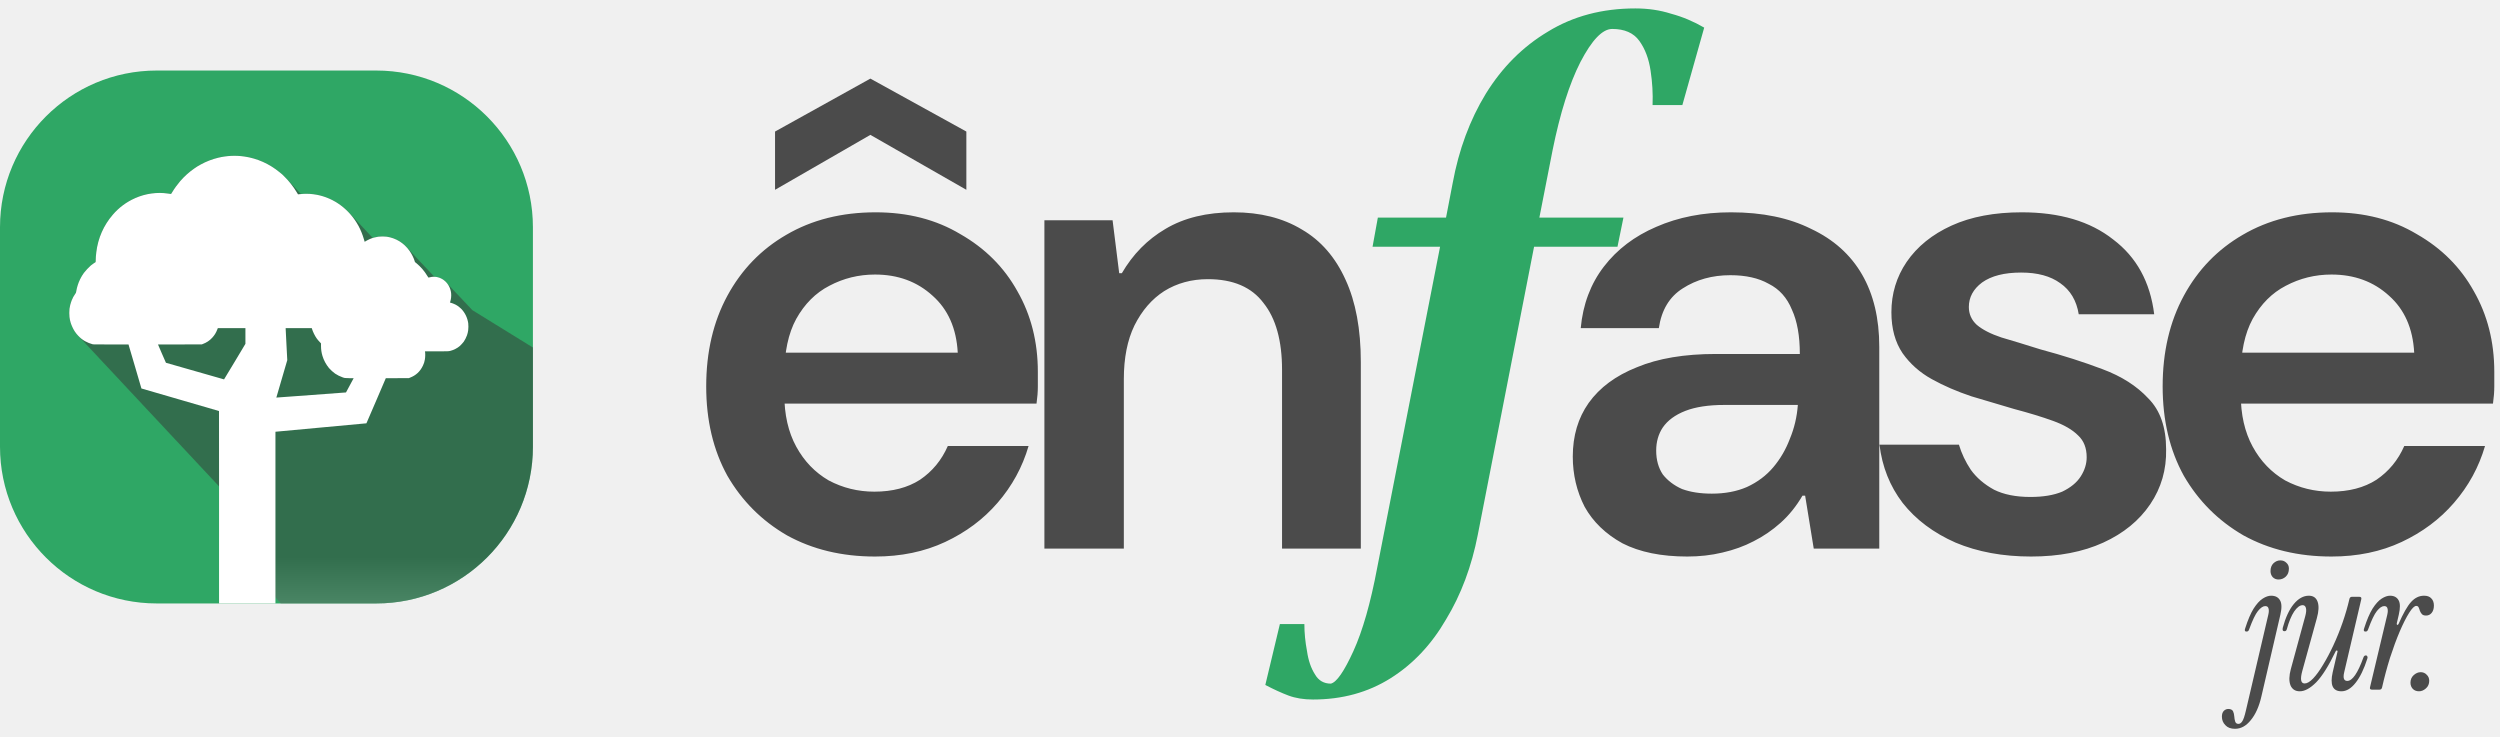
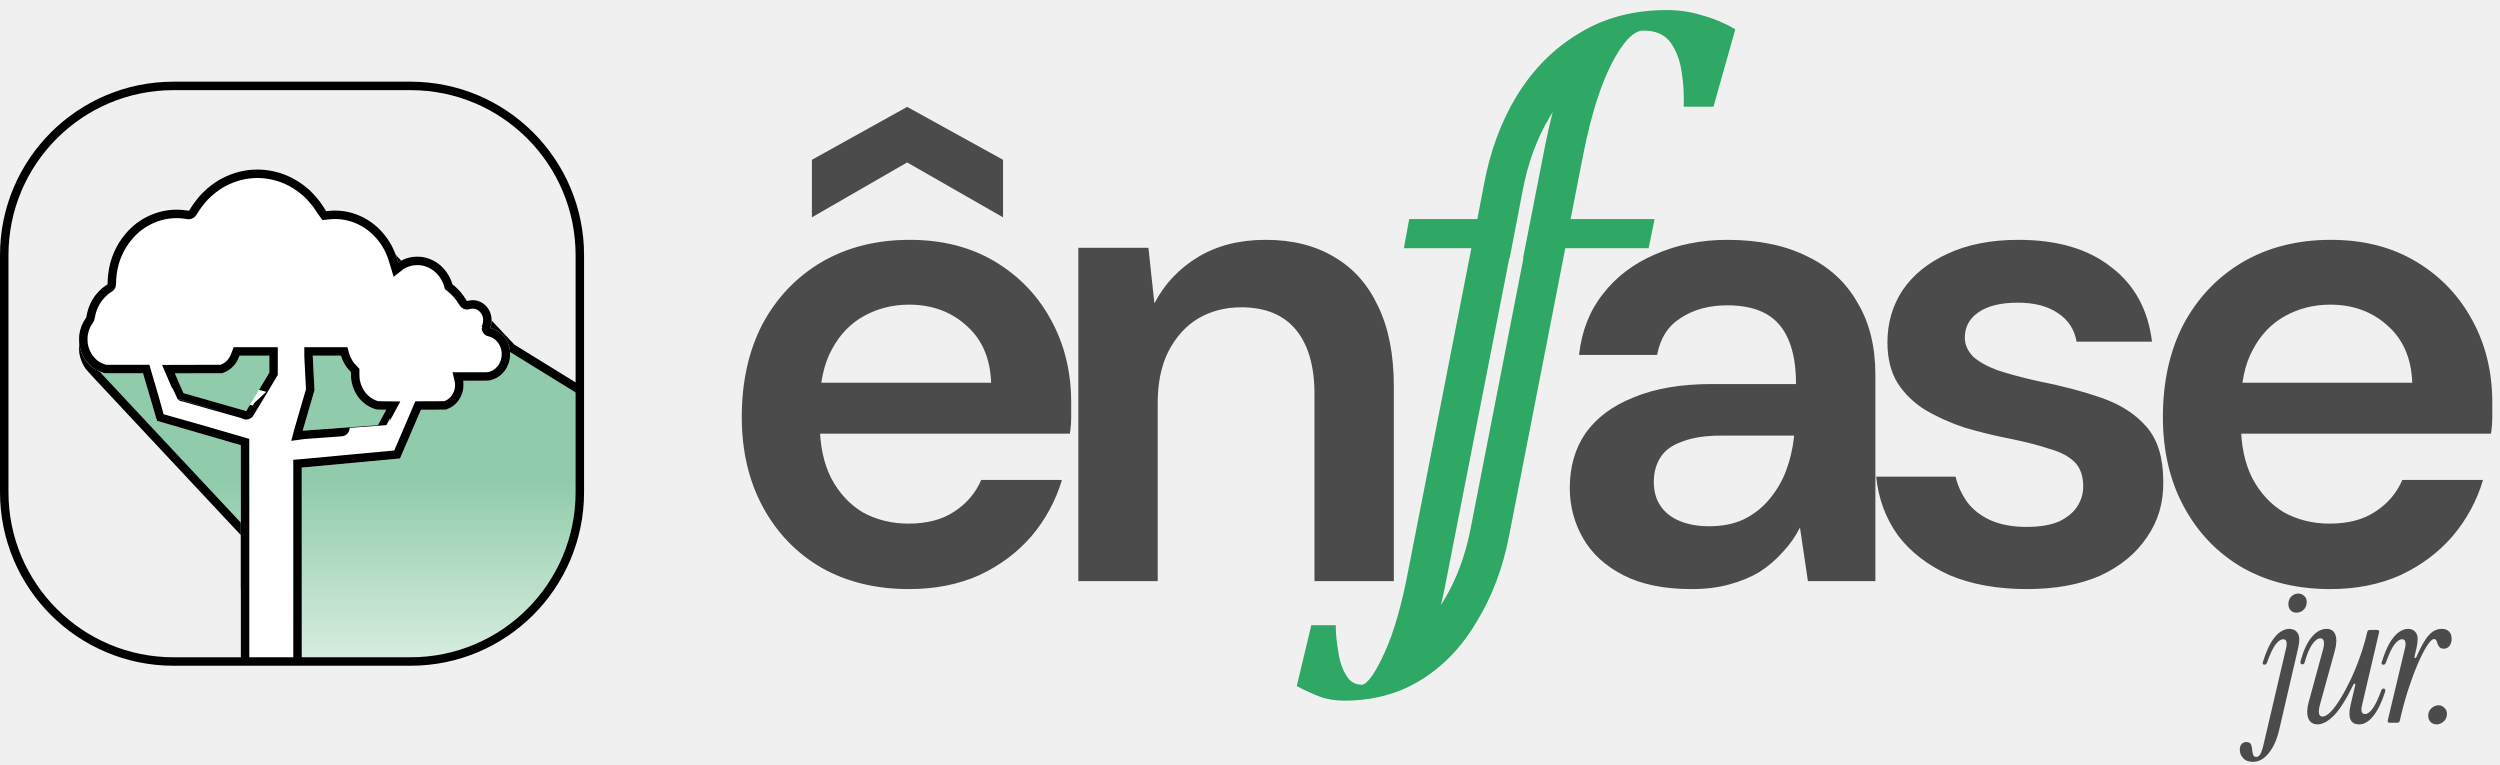
- <svg xmlns="http://www.w3.org/2000/svg" width="319" height="94" viewBox="0 20 319 94" fill="none">
-   <g clip-path="url(#clip0_27_54)">
-     <rect y="29" width="68" height="68" rx="20" fill="#2FA765" />
-     <path d="M33.425 94.26L27.957 88.408V85.239V82.07L18.853 72.336C10.172 63.056 9.748 62.603 9.62 62.415C9.445 62.155 9.366 62.019 9.257 61.786C9.045 61.345 8.929 60.956 8.863 60.451C8.832 60.211 8.832 59.654 8.863 59.408C8.966 58.675 9.22 58.008 9.614 57.47C9.693 57.36 9.699 57.34 9.711 57.256C9.736 57.081 9.82 56.692 9.887 56.478C10.057 55.902 10.342 55.318 10.7 54.826C10.906 54.547 11.336 54.087 11.591 53.873C11.778 53.724 12.172 53.446 12.197 53.446C12.203 53.446 12.209 53.387 12.209 53.316C12.209 53.005 12.239 52.532 12.288 52.175C12.506 50.387 13.221 48.76 14.379 47.412C15.185 46.472 16.125 45.779 17.246 45.28C18.562 44.697 20.035 44.489 21.435 44.697C21.605 44.723 21.762 44.742 21.793 44.749C21.835 44.749 21.841 44.749 22.011 44.464C22.235 44.081 22.66 43.504 22.981 43.129C23.484 42.532 24.181 41.91 24.83 41.469C25.193 41.223 25.169 41.236 25.612 40.99C26.278 40.62 27.085 40.303 27.86 40.121C28.952 39.862 30.067 39.81 31.189 39.972C32.819 40.206 34.371 40.899 35.674 41.981C35.862 42.137 36.129 42.37 36.268 42.506C36.402 42.636 36.935 43.2 37.456 43.751L38.396 44.749L38.723 44.736C40.748 44.632 42.761 45.403 44.264 46.861C44.379 46.971 45.173 47.807 46.022 48.715L47.568 50.367L47.622 50.341C47.725 50.303 48.059 50.231 48.277 50.199C48.586 50.16 49.041 50.16 49.344 50.199C50.138 50.322 50.865 50.639 51.441 51.126C51.69 51.333 51.775 51.417 53.587 53.361L55.418 55.306L55.569 55.325C55.836 55.351 56.066 55.422 56.315 55.545C56.484 55.63 56.557 55.681 56.721 55.811C56.8 55.882 58.024 57.178 60.267 59.57L72.717 67.256V85.833V98.543L71.088 103.757H65.547H52.185H41.756L33.425 94.26Z" fill="url(#paint0_linear_27_54)" fill-opacity="0.5" />
-     <path d="M27.951 80.431L27.945 72.447L22.999 71.008C20.277 70.217 18.052 69.569 18.046 69.569C18.046 69.563 17.701 68.396 17.283 66.964C16.864 65.538 16.488 64.275 16.458 64.164L16.398 63.951H14.167C11.96 63.951 11.936 63.951 11.809 63.925C11.524 63.853 11.124 63.691 10.851 63.536C10.499 63.335 10.269 63.147 9.966 62.829C9.669 62.518 9.439 62.181 9.257 61.786C9.045 61.345 8.929 60.956 8.863 60.451C8.832 60.211 8.832 59.654 8.863 59.408C8.966 58.675 9.22 58.008 9.614 57.47C9.693 57.36 9.699 57.34 9.711 57.256C9.736 57.081 9.82 56.692 9.887 56.478C10.057 55.902 10.342 55.318 10.7 54.826C10.906 54.547 11.336 54.087 11.591 53.873C11.778 53.724 12.172 53.446 12.197 53.446C12.203 53.446 12.209 53.387 12.209 53.316C12.209 53.005 12.239 52.532 12.288 52.175C12.506 50.387 13.221 48.76 14.379 47.412C15.185 46.472 16.125 45.779 17.246 45.28C18.562 44.697 20.035 44.489 21.435 44.697C21.605 44.723 21.762 44.742 21.793 44.749C21.835 44.749 21.841 44.749 22.011 44.464C22.235 44.081 22.66 43.504 22.981 43.129C23.484 42.532 24.181 41.91 24.83 41.469C25.193 41.223 25.169 41.236 25.612 40.99C26.278 40.62 27.085 40.303 27.86 40.121C28.952 39.862 30.067 39.81 31.189 39.972C32.807 40.206 34.353 40.893 35.656 41.962C35.832 42.105 35.989 42.234 36.002 42.247C36.008 42.26 36.153 42.403 36.317 42.558C36.856 43.083 37.438 43.822 37.832 44.483C37.935 44.651 38.02 44.794 38.026 44.8C38.026 44.8 38.099 44.794 38.184 44.781C38.269 44.768 38.505 44.749 38.711 44.736C40.996 44.619 43.215 45.591 44.755 47.393C45.519 48.274 46.082 49.324 46.428 50.503L46.537 50.86L46.586 50.821C46.658 50.763 46.961 50.607 47.173 50.51C47.531 50.354 47.877 50.257 48.277 50.199C48.586 50.16 49.041 50.16 49.344 50.199C50.532 50.38 51.532 50.996 52.247 51.994C52.526 52.383 52.793 52.914 52.914 53.322L52.944 53.433L53.151 53.601C53.69 54.048 54.151 54.58 54.527 55.208C54.642 55.39 54.666 55.429 54.69 55.416C55.26 55.247 55.8 55.286 56.315 55.545C56.497 55.636 56.563 55.681 56.757 55.843C57.2 56.226 57.497 56.789 57.563 57.412C57.6 57.736 57.557 58.163 57.461 58.462C57.436 58.539 57.412 58.604 57.412 58.604C57.412 58.611 57.448 58.617 57.491 58.623C57.636 58.656 57.939 58.773 58.103 58.857C58.412 59.019 58.642 59.194 58.861 59.414C59.34 59.92 59.637 60.529 59.746 61.235C59.776 61.443 59.776 61.935 59.74 62.149C59.715 62.35 59.655 62.603 59.588 62.784C59.491 63.056 59.315 63.406 59.17 63.607C59.067 63.743 58.794 64.048 58.679 64.145C58.352 64.43 57.891 64.663 57.473 64.767C57.218 64.832 57.182 64.832 55.672 64.832H54.224L54.236 64.884C54.278 65.124 54.266 65.597 54.211 65.882C54.157 66.193 54.096 66.381 53.963 66.659C53.611 67.405 53.066 67.91 52.302 68.195L52.175 68.247L50.702 68.254L49.228 68.26L47.998 71.131C47.319 72.712 46.761 74.008 46.755 74.015C46.755 74.015 44.173 74.255 41.021 74.546C37.869 74.838 35.262 75.078 35.22 75.084L35.147 75.091V81.753V103.757H32.305L27.951 104.083V80.431ZM39.802 70.399C42.191 70.23 44.149 70.081 44.149 70.075C44.149 70.068 44.373 69.66 44.64 69.161L45.125 68.26L44.567 68.254C43.961 68.241 43.997 68.247 43.706 68.144C43.397 68.04 43.021 67.852 42.755 67.67C42.512 67.502 42.166 67.184 41.978 66.964C41.591 66.491 41.312 65.966 41.142 65.402C41.015 64.968 40.966 64.625 40.96 64.145V63.815L40.809 63.653C40.609 63.439 40.524 63.341 40.408 63.179C40.184 62.868 39.911 62.318 39.808 61.955L39.784 61.87H38.117H36.45V61.935C36.45 61.974 36.499 62.894 36.553 63.983L36.656 65.953L35.983 68.254C35.614 69.517 35.298 70.593 35.286 70.645L35.262 70.736L35.359 70.723C35.414 70.723 37.414 70.574 39.802 70.399ZM29.958 66.141L31.316 63.873V62.868V61.87H29.558H27.794L27.733 62.026C27.582 62.434 27.376 62.771 27.079 63.095C26.751 63.458 26.351 63.724 25.854 63.905L25.751 63.944L22.956 63.951L20.162 63.957L20.659 65.117C20.938 65.759 21.168 66.284 21.174 66.29C21.186 66.303 28.552 68.409 28.588 68.409C28.588 68.416 29.206 67.392 29.958 66.141Z" fill="white" />
+ <svg xmlns="http://www.w3.org/2000/svg" xmlns:xlink="http://www.w3.org/1999/xlink" width="291" height="89" viewBox="0 18 291 89" fill="none">
+   <g clip-path="url(#clip0_30_33)">
+     <use xlink:href="#stroke0_30_33" fill="url(#paint0_linear_30_33)" fill-opacity="0.5" />
+     <mask id="stroke1_30_33" fill="white">
+       <use xlink:href="#stroke0_30_33" />
+     </mask>
+     <path d="M32.022 93.029L28.039 86.535V83.412V80.29L19.068 70.699C10.515 61.555 10.097 61.108 9.972 60.923C9.798 60.668 9.721 60.534 9.613 60.304C9.404 59.87 9.291 59.487 9.225 58.989C9.195 58.752 9.195 58.203 9.225 57.961C9.327 57.239 9.577 56.581 9.966 56.051C10.043 55.943 10.049 55.924 10.061 55.841C10.085 55.668 10.169 55.285 10.234 55.074C10.402 54.506 10.682 53.931 11.035 53.446C11.238 53.172 11.662 52.718 11.913 52.507C12.098 52.361 12.486 52.086 12.51 52.086C12.516 52.086 12.522 52.029 12.522 51.958C12.522 51.652 12.552 51.186 12.6 50.834C12.815 49.072 13.519 47.469 14.66 46.141C15.455 45.215 16.38 44.532 17.485 44.041C18.781 43.466 20.233 43.262 21.612 43.466C21.78 43.491 21.935 43.511 21.965 43.517C22.007 43.517 22.013 43.517 22.18 43.236C22.401 42.859 22.819 42.291 23.135 41.921C23.631 41.333 24.318 40.72 24.957 40.286C25.316 40.043 25.292 40.056 25.728 39.813C26.385 39.45 27.179 39.137 27.944 38.958C29.018 38.703 30.117 38.651 31.223 38.811C32.829 39.041 34.358 39.724 35.642 40.791C35.827 40.944 36.09 41.174 36.228 41.308C36.359 41.435 36.885 41.991 37.398 42.534L38.324 43.517L38.647 43.504C40.641 43.402 42.624 44.162 44.106 45.599C44.219 45.707 45.002 46.531 45.838 47.425L47.361 49.053L47.414 49.028C47.516 48.989 47.844 48.919 48.059 48.887C48.364 48.849 48.812 48.849 49.111 48.887C49.893 49.008 50.61 49.321 51.177 49.8C51.422 50.004 51.506 50.087 53.292 52.003L55.095 53.919L55.245 53.938C55.507 53.963 55.734 54.033 55.979 54.155C56.147 54.238 56.218 54.289 56.379 54.417C56.457 54.487 57.664 55.764 59.873 58.12L72.141 65.693V83.997V96.52L70.535 101.658H65.076H51.911H41.635L32.022 93.029Z" stroke-width="1.971" stroke="black" mask="url(#stroke1_30_33)" />
+     <use xlink:href="#stroke2_30_33" fill="white" />
+     <mask id="stroke3_30_33" fill="white">
+       <use xlink:href="#stroke2_30_33" />
+     </mask>
+     <path d="M28.033 77.689L28.027 69.822L23.153 68.405C20.472 67.626 18.28 66.987 18.274 66.987C18.274 66.981 17.933 65.832 17.521 64.42C17.109 63.016 16.739 61.77 16.709 61.662L16.649 61.451H14.451C12.277 61.451 12.253 61.451 12.128 61.426C11.847 61.355 11.453 61.196 11.184 61.043C10.838 60.845 10.611 60.659 10.312 60.347C10.019 60.04 9.792 59.708 9.613 59.319C9.404 58.884 9.291 58.501 9.225 58.003C9.195 57.767 9.195 57.218 9.225 56.975C9.327 56.254 9.577 55.596 9.966 55.066C10.043 54.957 10.049 54.938 10.061 54.855C10.085 54.683 10.169 54.3 10.234 54.089C10.402 53.521 10.682 52.946 11.035 52.461C11.238 52.186 11.662 51.733 11.913 51.522C12.098 51.375 12.486 51.101 12.51 51.101C12.516 51.101 12.522 51.043 12.522 50.973C12.522 50.666 12.552 50.2 12.6 49.849C12.815 48.087 13.519 46.484 14.66 45.156C15.455 44.23 16.38 43.547 17.485 43.055C18.781 42.48 20.233 42.276 21.612 42.48C21.78 42.506 21.935 42.525 21.965 42.532C22.007 42.532 22.013 42.532 22.18 42.251C22.401 41.874 22.819 41.306 23.135 40.935C23.631 40.348 24.318 39.735 24.957 39.301C25.316 39.058 25.292 39.071 25.728 38.828C26.385 38.464 27.179 38.151 27.944 37.972C29.018 37.717 30.117 37.666 31.223 37.826C32.817 38.056 34.34 38.732 35.624 39.786C35.797 39.926 35.953 40.054 35.965 40.067C35.971 40.08 36.114 40.22 36.275 40.373C36.807 40.891 37.38 41.618 37.769 42.27C37.87 42.436 37.954 42.576 37.96 42.583C37.96 42.583 38.031 42.576 38.115 42.563C38.199 42.551 38.431 42.532 38.635 42.519C40.886 42.404 43.072 43.362 44.589 45.137C45.342 46.005 45.897 47.04 46.238 48.202L46.345 48.553L46.393 48.515C46.465 48.457 46.763 48.304 46.972 48.208C47.325 48.055 47.665 47.959 48.059 47.902C48.364 47.863 48.812 47.863 49.111 47.902C50.281 48.08 51.267 48.687 51.972 49.67C52.246 50.053 52.509 50.577 52.629 50.979L52.658 51.088L52.861 51.254C53.393 51.694 53.847 52.218 54.217 52.837C54.331 53.016 54.355 53.055 54.379 53.042C54.94 52.876 55.472 52.914 55.979 53.169C56.158 53.259 56.224 53.304 56.415 53.463C56.851 53.84 57.144 54.395 57.21 55.008C57.245 55.328 57.204 55.749 57.108 56.043C57.084 56.12 57.06 56.183 57.06 56.183C57.06 56.19 57.096 56.196 57.138 56.203C57.281 56.234 57.58 56.349 57.741 56.432C58.046 56.592 58.273 56.764 58.488 56.981C58.96 57.48 59.252 58.08 59.36 58.776C59.39 58.98 59.39 59.465 59.354 59.676C59.33 59.874 59.27 60.123 59.205 60.302C59.109 60.57 58.936 60.915 58.792 61.113C58.691 61.247 58.422 61.547 58.309 61.643C57.986 61.924 57.532 62.154 57.12 62.256C56.869 62.32 56.833 62.32 55.346 62.32H53.919L53.931 62.371C53.972 62.607 53.961 63.073 53.907 63.354C53.853 63.66 53.793 63.846 53.662 64.12C53.316 64.855 52.778 65.353 52.025 65.634L51.9 65.685L50.449 65.691L48.997 65.697L47.785 68.526C47.116 70.084 46.566 71.361 46.56 71.368C46.56 71.368 44.016 71.604 40.91 71.891C37.804 72.178 35.236 72.415 35.194 72.421L35.123 72.427V78.992V100.673H32.323L28.033 100.994V77.689ZM39.71 67.805C42.063 67.638 43.992 67.492 43.992 67.485C43.992 67.479 44.213 67.077 44.476 66.585L44.954 65.697L44.404 65.691C43.807 65.678 43.843 65.685 43.556 65.582C43.252 65.48 42.881 65.295 42.618 65.116C42.38 64.95 42.039 64.638 41.854 64.42C41.472 63.954 41.197 63.437 41.03 62.882C40.904 62.454 40.856 62.115 40.85 61.643V61.317L40.701 61.157C40.504 60.947 40.42 60.851 40.307 60.691C40.086 60.385 39.817 59.842 39.716 59.484L39.692 59.401H38.049H36.407V59.465C36.407 59.504 36.455 60.41 36.508 61.483L36.61 63.424L35.947 65.691C35.583 66.936 35.272 67.996 35.26 68.047L35.236 68.137L35.332 68.124C35.385 68.124 37.356 67.977 39.71 67.805ZM30.01 63.609L31.348 61.375V60.385V59.401H29.616H27.878L27.818 59.555C27.669 59.957 27.466 60.289 27.173 60.608C26.851 60.966 26.456 61.228 25.966 61.407L25.865 61.445L23.111 61.451L20.358 61.458L20.848 62.601C21.123 63.233 21.35 63.75 21.356 63.756C21.367 63.769 28.624 65.844 28.66 65.844C28.66 65.851 29.269 64.842 30.01 63.609Z" stroke-width="1.971" stroke="black" mask="url(#stroke3_30_33)" />
  </g>
-   <path d="M111.651 91.014C107.427 91.014 103.683 90.113 100.417 88.311C97.207 86.452 94.673 83.918 92.815 80.709C91.013 77.443 90.112 73.642 90.112 69.306C90.112 64.913 91.013 61.056 92.815 57.734C94.617 54.411 97.122 51.821 100.332 49.963C103.598 48.048 107.399 47.091 111.735 47.091C115.846 47.091 119.45 48.02 122.547 49.878C125.7 51.68 128.122 54.102 129.811 57.143C131.557 60.183 132.429 63.618 132.429 67.448C132.429 68.011 132.429 68.63 132.429 69.306C132.429 69.981 132.373 70.713 132.26 71.502H97.46V64.998H122.209C122.04 61.901 120.97 59.48 118.999 57.734C117.028 55.932 114.579 55.031 111.651 55.031C109.567 55.031 107.624 55.51 105.822 56.467C104.077 57.368 102.669 58.776 101.599 60.69C100.585 62.548 100.079 64.942 100.079 67.87V70.319C100.079 72.91 100.585 75.134 101.599 76.992C102.613 78.85 103.992 80.286 105.738 81.3C107.54 82.257 109.483 82.736 111.566 82.736C113.875 82.736 115.818 82.229 117.394 81.216C118.971 80.146 120.154 78.71 120.942 76.908H131.247C130.458 79.611 129.135 82.032 127.277 84.172C125.475 86.255 123.251 87.916 120.604 89.155C117.957 90.394 114.973 91.014 111.651 91.014ZM98.896 44.219V36.786L111.059 30.029L123.307 36.786V44.219L111.059 37.209L98.896 44.219ZM133.265 90V48.105H141.965L142.81 54.862H143.148C144.556 52.441 146.414 50.554 148.723 49.203C151.088 47.795 153.988 47.091 157.423 47.091C160.801 47.091 163.702 47.823 166.123 49.287C168.544 50.695 170.403 52.835 171.698 55.707C172.993 58.522 173.64 62.014 173.64 66.18V90H163.589V67.194C163.589 63.477 162.801 60.634 161.224 58.663C159.703 56.636 157.338 55.622 154.129 55.622C152.045 55.622 150.187 56.129 148.554 57.143C146.977 58.156 145.71 59.62 144.753 61.535C143.852 63.393 143.401 65.674 143.401 68.377V90H133.265ZM215.3 91.014C211.977 91.014 209.218 90.451 207.022 89.324C204.882 88.142 203.277 86.593 202.207 84.679C201.194 82.708 200.687 80.568 200.687 78.259C200.687 75.612 201.363 73.332 202.714 71.417C204.122 69.447 206.177 67.926 208.88 66.856C211.583 65.73 214.933 65.167 218.932 65.167H229.659C229.659 62.858 229.321 60.972 228.645 59.508C228.026 57.987 227.04 56.889 225.689 56.213C224.394 55.481 222.761 55.115 220.79 55.115C218.481 55.115 216.454 55.678 214.708 56.805C213.019 57.875 212.005 59.564 211.667 61.873H201.7C201.982 58.832 202.967 56.213 204.657 54.017C206.346 51.821 208.57 50.132 211.33 48.949C214.145 47.711 217.327 47.091 220.874 47.091C224.872 47.091 228.279 47.795 231.095 49.203C233.967 50.554 236.135 52.497 237.599 55.031C239.063 57.565 239.795 60.634 239.795 64.238V90H231.433L230.335 83.243H229.997C229.208 84.594 228.279 85.749 227.209 86.706C226.139 87.663 224.985 88.451 223.746 89.071C222.564 89.69 221.24 90.169 219.776 90.507C218.368 90.845 216.876 91.014 215.3 91.014ZM218.425 82.989C220.114 82.989 221.606 82.708 222.901 82.145C224.253 81.525 225.379 80.68 226.28 79.611C227.181 78.541 227.885 77.33 228.392 75.979C228.955 74.627 229.293 73.191 229.405 71.671H220.03C218.002 71.671 216.341 71.924 215.046 72.431C213.751 72.938 212.794 73.642 212.174 74.543C211.611 75.387 211.33 76.373 211.33 77.499C211.33 78.681 211.611 79.695 212.174 80.54C212.794 81.328 213.61 81.948 214.624 82.398C215.694 82.792 216.961 82.989 218.425 82.989ZM259.165 91.014C255.561 91.014 252.351 90.422 249.535 89.24C246.72 88.001 244.467 86.312 242.778 84.172C241.145 82.032 240.16 79.554 239.822 76.739H249.958C250.296 77.865 250.802 78.935 251.478 79.948C252.21 80.962 253.196 81.807 254.435 82.483C255.673 83.102 257.222 83.412 259.08 83.412C260.713 83.412 262.065 83.186 263.135 82.736C264.204 82.229 264.993 81.582 265.5 80.793C266.006 80.005 266.26 79.188 266.26 78.344C266.26 77.161 265.894 76.232 265.162 75.556C264.43 74.824 263.36 74.205 261.952 73.698C260.544 73.191 258.883 72.684 256.969 72.178C255.223 71.671 253.421 71.136 251.563 70.573C249.704 69.953 248.015 69.221 246.495 68.377C244.974 67.532 243.735 66.434 242.778 65.082C241.821 63.675 241.342 61.929 241.342 59.846C241.342 57.48 241.99 55.341 243.285 53.426C244.636 51.455 246.551 49.907 249.029 48.78C251.506 47.654 254.491 47.091 257.982 47.091C262.825 47.091 266.71 48.245 269.638 50.554C272.623 52.807 274.369 55.988 274.875 60.099H265.246C264.965 58.353 264.176 57.03 262.881 56.129C261.642 55.228 259.981 54.778 257.898 54.778C255.758 54.778 254.097 55.2 252.914 56.044C251.788 56.889 251.225 57.931 251.225 59.17C251.225 60.071 251.563 60.831 252.238 61.45C252.97 62.07 254.012 62.605 255.364 63.055C256.715 63.449 258.376 63.956 260.347 64.576C263.275 65.364 265.922 66.209 268.287 67.11C270.708 68.011 272.651 69.249 274.115 70.826C275.636 72.347 276.396 74.514 276.396 77.33C276.452 79.92 275.776 82.257 274.369 84.341C272.961 86.424 270.962 88.057 268.371 89.24C265.781 90.422 262.712 91.014 259.165 91.014ZM297.493 91.014C293.27 91.014 289.525 90.113 286.259 88.311C283.05 86.452 280.516 83.918 278.657 80.709C276.855 77.443 275.954 73.642 275.954 69.306C275.954 64.913 276.855 61.056 278.657 57.734C280.459 54.411 282.965 51.821 286.175 49.963C289.441 48.048 293.242 47.091 297.578 47.091C301.688 47.091 305.292 48.02 308.389 49.878C311.543 51.68 313.964 54.102 315.654 57.143C317.399 60.183 318.272 63.618 318.272 67.448C318.272 68.011 318.272 68.63 318.272 69.306C318.272 69.981 318.216 70.713 318.103 71.502H283.303V64.998H308.052C307.883 61.901 306.813 59.48 304.842 57.734C302.871 55.932 300.421 55.031 297.493 55.031C295.41 55.031 293.467 55.51 291.665 56.467C289.919 57.368 288.512 58.776 287.442 60.69C286.428 62.548 285.921 64.942 285.921 67.87V70.319C285.921 72.91 286.428 75.134 287.442 76.992C288.455 78.85 289.835 80.286 291.581 81.3C293.383 82.257 295.325 82.736 297.409 82.736C299.718 82.736 301.66 82.229 303.237 81.216C304.814 80.146 305.996 78.71 306.785 76.908H317.089C316.301 79.611 314.978 82.032 313.12 84.172C311.318 86.255 309.093 87.916 306.447 89.155C303.8 90.394 300.816 91.014 297.493 91.014Z" fill="#4B4B4B" />
-   <path d="M167.536 109.258C166.354 109.258 165.312 109.089 164.411 108.752C163.51 108.414 162.525 107.963 161.455 107.4L163.313 99.629H166.438C166.438 100.755 166.551 101.91 166.776 103.092C166.945 104.275 167.283 105.26 167.79 106.049C168.24 106.837 168.916 107.231 169.817 107.231C170.549 107.062 171.506 105.683 172.689 103.092C173.871 100.502 174.885 96.954 175.73 92.45L183.754 51.483H175.138L175.814 47.767H184.514L185.359 43.374C186.147 39.095 187.555 35.294 189.582 31.972C191.666 28.593 194.312 25.946 197.522 24.032C200.732 22.061 204.448 21.075 208.672 21.075C210.305 21.075 211.825 21.301 213.233 21.751C214.697 22.145 216.105 22.737 217.456 23.525L214.669 33.407H210.868C210.924 31.943 210.839 30.479 210.614 29.015C210.389 27.495 209.91 26.228 209.178 25.214C208.446 24.201 207.292 23.694 205.715 23.694C204.476 23.694 203.125 25.102 201.661 27.917C200.253 30.676 199.071 34.421 198.113 39.151L196.424 47.767H207.151L206.391 51.483H195.748L188.569 88.226C187.78 92.281 186.429 95.885 184.514 99.038C182.656 102.248 180.291 104.753 177.419 106.555C174.547 108.357 171.253 109.258 167.536 109.258Z" fill="#2FA765" />
-   <path d="M290.739 93.945C290.445 93.945 290.197 93.844 289.996 93.643C289.81 93.426 289.717 93.17 289.717 92.876C289.717 92.458 289.841 92.125 290.089 91.877C290.352 91.629 290.646 91.505 290.972 91.505C291.281 91.505 291.537 91.606 291.738 91.807C291.955 91.993 292.064 92.241 292.064 92.551C292.064 92.984 291.932 93.325 291.669 93.573C291.405 93.821 291.096 93.945 290.739 93.945ZM285.187 112.995C284.645 112.995 284.234 112.84 283.956 112.53C283.661 112.236 283.514 111.872 283.514 111.438C283.514 111.113 283.599 110.865 283.77 110.695C283.94 110.54 284.126 110.463 284.327 110.463C284.622 110.463 284.823 110.556 284.931 110.741C285.024 110.943 285.078 111.167 285.094 111.415C285.109 111.663 285.148 111.88 285.21 112.066C285.272 112.267 285.411 112.368 285.628 112.368C285.799 112.368 285.954 112.267 286.093 112.066C286.248 111.864 286.41 111.392 286.581 110.648L289.438 98.428C289.516 98.088 289.523 97.824 289.462 97.639C289.415 97.437 289.276 97.337 289.043 97.337C288.765 97.337 288.455 97.546 288.114 97.964C287.789 98.367 287.417 99.141 286.999 100.287C286.937 100.488 286.829 100.589 286.674 100.589C286.441 100.589 286.379 100.45 286.488 100.171C286.829 99.102 287.185 98.266 287.557 97.662C287.944 97.058 288.331 96.632 288.718 96.384C289.105 96.136 289.462 96.012 289.787 96.012C290.329 96.012 290.708 96.206 290.925 96.593C291.157 96.965 291.173 97.584 290.972 98.452L288.556 108.86C288.261 110.145 287.812 111.152 287.208 111.88C286.62 112.623 285.946 112.995 285.187 112.995ZM293.449 108.209C292.876 108.209 292.481 107.954 292.264 107.442C292.063 106.916 292.078 106.227 292.31 105.375L294.146 98.638C294.27 98.188 294.301 97.84 294.239 97.592C294.177 97.344 294.037 97.22 293.82 97.22C293.464 97.22 293.1 97.492 292.729 98.034C292.372 98.576 292.063 99.327 291.799 100.287C291.753 100.457 291.652 100.543 291.497 100.543C291.28 100.543 291.211 100.388 291.288 100.078C291.644 98.777 292.109 97.778 292.682 97.081C293.271 96.369 293.913 96.012 294.61 96.012C295.168 96.012 295.54 96.268 295.725 96.779C295.911 97.29 295.88 97.987 295.633 98.87L293.774 105.607C293.48 106.676 293.58 107.21 294.076 107.21C294.386 107.21 294.742 107.001 295.145 106.583C295.547 106.165 295.965 105.592 296.399 104.864C296.848 104.136 297.29 103.307 297.723 102.378C298.157 101.449 298.552 100.473 298.908 99.451C299.264 98.428 299.559 97.414 299.791 96.407C299.837 96.237 299.946 96.152 300.116 96.152H301.046C301.262 96.152 301.348 96.252 301.301 96.454L299.117 105.793C298.947 106.521 299.079 106.885 299.512 106.885C300.163 106.885 300.844 105.901 301.557 103.934C301.619 103.733 301.727 103.632 301.882 103.632C301.975 103.632 302.037 103.671 302.068 103.749C302.114 103.826 302.114 103.927 302.068 104.051C301.65 105.367 301.154 106.389 300.581 107.117C300.008 107.845 299.404 108.209 298.769 108.209C297.654 108.209 297.282 107.396 297.654 105.77L298.258 103.191C298.289 103.083 298.265 103.021 298.188 103.005C298.126 102.99 298.072 103.028 298.025 103.121C297.127 104.98 296.298 106.296 295.54 107.071C294.781 107.83 294.084 108.209 293.449 108.209ZM302.667 108C302.451 108 302.365 107.899 302.412 107.698L304.619 98.428C304.696 98.088 304.704 97.824 304.642 97.639C304.596 97.437 304.456 97.337 304.224 97.337C303.945 97.337 303.635 97.546 303.295 97.964C302.969 98.367 302.598 99.141 302.18 100.287C302.118 100.488 302.009 100.589 301.854 100.589C301.622 100.589 301.56 100.45 301.668 100.171C302.009 99.102 302.365 98.266 302.737 97.662C303.124 97.058 303.511 96.632 303.899 96.384C304.286 96.136 304.642 96.012 304.967 96.012C305.478 96.012 305.842 96.206 306.059 96.593C306.276 96.965 306.284 97.584 306.082 98.452L305.827 99.544C305.811 99.652 305.835 99.714 305.897 99.73C305.959 99.745 306.013 99.706 306.059 99.613C306.648 98.266 307.182 97.329 307.662 96.802C308.142 96.276 308.692 96.012 309.312 96.012C309.73 96.012 310.04 96.129 310.241 96.361C310.458 96.578 310.566 96.88 310.566 97.267C310.566 97.654 310.473 97.964 310.287 98.196C310.102 98.428 309.862 98.545 309.567 98.545C309.319 98.545 309.141 98.483 309.033 98.359C308.925 98.235 308.839 98.096 308.777 97.941C308.731 97.77 308.677 97.623 308.615 97.499C308.553 97.375 308.452 97.313 308.313 97.313C308.08 97.313 307.778 97.608 307.407 98.196C307.035 98.785 306.632 99.582 306.199 100.589C305.78 101.58 305.37 102.695 304.967 103.934C304.58 105.173 304.239 106.443 303.945 107.744C303.899 107.915 303.79 108 303.62 108H302.667ZM308.668 108.209C308.343 108.209 308.08 108.108 307.879 107.907C307.677 107.69 307.577 107.427 307.577 107.117C307.577 106.715 307.716 106.389 307.995 106.141C308.274 105.894 308.568 105.77 308.878 105.77C309.187 105.77 309.443 105.878 309.644 106.095C309.861 106.296 309.969 106.552 309.969 106.862C309.969 107.264 309.83 107.59 309.551 107.837C309.273 108.085 308.978 108.209 308.668 108.209Z" fill="#4B4B4B" />
+   <rect x="0.493" y="28" width="67" height="67" rx="19.706" stroke="black" stroke-width="0.985" stroke-linejoin="round" />
+   <path d="M105.822 86.57C101.972 86.57 98.585 85.749 95.659 84.106C92.733 82.412 90.449 80.051 88.806 77.023C87.164 73.994 86.342 70.504 86.342 66.551C86.342 62.445 87.138 58.852 88.729 55.772C90.372 52.692 92.656 50.28 95.582 48.535C98.559 46.789 101.998 45.917 105.899 45.917C109.697 45.917 113.008 46.764 115.831 48.458C118.654 50.152 120.836 52.436 122.376 55.31C123.916 58.133 124.686 61.316 124.686 64.858C124.686 65.371 124.686 65.935 124.686 66.551C124.686 67.167 124.634 67.809 124.532 68.476H92.964V62.548H115.369C115.267 59.724 114.317 57.517 112.52 55.926C110.724 54.284 108.491 53.462 105.822 53.462C103.923 53.462 102.178 53.899 100.586 54.771C98.995 55.644 97.738 56.953 96.814 58.698C95.89 60.392 95.428 62.548 95.428 65.165V67.398C95.428 69.811 95.864 71.89 96.737 73.635C97.661 75.38 98.892 76.715 100.432 77.639C102.024 78.511 103.794 78.948 105.745 78.948C107.901 78.948 109.672 78.486 111.058 77.562C112.495 76.638 113.547 75.406 114.214 73.866H123.608C122.889 76.278 121.708 78.46 120.066 80.41C118.423 82.31 116.396 83.824 113.983 84.953C111.571 86.031 108.85 86.57 105.822 86.57ZM94.504 43.299V36.601L105.591 30.441L116.755 36.601V43.299L105.591 36.908L94.504 43.299ZM125.517 85.646V46.841H133.678L134.371 53.308C135.552 51.05 137.246 49.253 139.453 47.919C141.66 46.584 144.278 45.917 147.306 45.917C150.437 45.917 153.107 46.584 155.314 47.919C157.521 49.202 159.215 51.101 160.395 53.616C161.627 56.132 162.243 59.263 162.243 63.01V85.646H153.004V63.857C153.004 60.623 152.285 58.133 150.848 56.388C149.411 54.643 147.281 53.77 144.458 53.77C142.61 53.77 140.941 54.207 139.453 55.079C138.016 55.952 136.861 57.235 135.988 58.929C135.167 60.572 134.756 62.573 134.756 64.934V85.646H125.517ZM196.89 86.57C193.707 86.57 191.064 86.031 188.959 84.953C186.855 83.875 185.289 82.438 184.262 80.641C183.236 78.845 182.723 76.894 182.723 74.79C182.723 72.326 183.339 70.196 184.57 68.399C185.854 66.603 187.727 65.217 190.191 64.242C192.655 63.215 195.683 62.702 199.276 62.702H209.055C209.055 60.648 208.772 58.955 208.208 57.62C207.643 56.234 206.77 55.208 205.59 54.54C204.409 53.873 202.895 53.539 201.047 53.539C198.943 53.539 197.146 54.027 195.658 55.002C194.169 55.926 193.245 57.363 192.886 59.314H183.8C184.108 56.542 185.032 54.181 186.572 52.23C188.112 50.229 190.14 48.689 192.655 47.611C195.221 46.481 198.019 45.917 201.047 45.917C204.692 45.917 207.797 46.559 210.364 47.842C212.93 49.074 214.881 50.87 216.215 53.231C217.601 55.541 218.294 58.339 218.294 61.624V85.646H210.441L209.517 79.409C209.003 80.436 208.336 81.386 207.515 82.258C206.745 83.131 205.847 83.901 204.82 84.568C203.793 85.184 202.613 85.672 201.278 86.031C199.995 86.39 198.532 86.57 196.89 86.57ZM198.968 79.255C200.457 79.255 201.766 78.999 202.895 78.486C204.076 77.921 205.077 77.151 205.898 76.176C206.77 75.149 207.438 74.02 207.9 72.788C208.362 71.556 208.67 70.247 208.824 68.861V68.707H200.277C198.481 68.707 196.992 68.938 195.812 69.4C194.631 69.811 193.784 70.427 193.271 71.248C192.757 72.069 192.501 73.019 192.501 74.097C192.501 75.175 192.757 76.099 193.271 76.869C193.784 77.639 194.528 78.229 195.504 78.639C196.479 79.05 197.634 79.255 198.968 79.255ZM235.943 86.57C232.503 86.57 229.501 86.031 226.934 84.953C224.419 83.824 222.417 82.284 220.929 80.333C219.491 78.332 218.644 76.047 218.388 73.481H227.627C227.884 74.559 228.346 75.56 229.013 76.484C229.68 77.356 230.579 78.049 231.708 78.562C232.888 79.076 234.274 79.332 235.866 79.332C237.405 79.332 238.663 79.127 239.638 78.716C240.614 78.254 241.332 77.664 241.794 76.946C242.256 76.227 242.487 75.457 242.487 74.636C242.487 73.404 242.153 72.454 241.486 71.787C240.819 71.12 239.844 70.606 238.56 70.247C237.328 69.837 235.84 69.451 234.095 69.092C232.247 68.733 230.45 68.297 228.705 67.783C227.011 67.219 225.471 66.526 224.085 65.704C222.751 64.883 221.673 63.831 220.852 62.548C220.082 61.264 219.697 59.699 219.697 57.851C219.697 55.593 220.287 53.565 221.468 51.769C222.699 49.972 224.445 48.56 226.703 47.534C229.013 46.456 231.759 45.917 234.942 45.917C239.459 45.917 243.052 46.969 245.721 49.074C248.441 51.127 250.033 54.027 250.494 57.774H241.717C241.46 56.337 240.742 55.233 239.561 54.463C238.381 53.642 236.815 53.231 234.865 53.231C232.863 53.231 231.323 53.616 230.245 54.386C229.218 55.105 228.705 56.08 228.705 57.312C228.705 58.082 229.013 58.801 229.629 59.468C230.296 60.084 231.246 60.623 232.478 61.085C233.71 61.495 235.224 61.906 237.02 62.317C239.895 62.881 242.436 63.549 244.643 64.319C246.85 65.088 248.595 66.218 249.879 67.706C251.162 69.195 251.803 71.299 251.803 74.02C251.855 76.484 251.213 78.665 249.879 80.564C248.595 82.464 246.773 83.952 244.412 85.03C242.051 86.057 239.228 86.57 235.943 86.57ZM271.24 86.57C267.39 86.57 264.002 85.749 261.076 84.106C258.151 82.412 255.866 80.051 254.224 77.023C252.581 73.994 251.76 70.504 251.76 66.551C251.76 62.445 252.556 58.852 254.147 55.772C255.789 52.692 258.074 50.28 260.999 48.535C263.977 46.789 267.416 45.917 271.317 45.917C275.115 45.917 278.426 46.764 281.249 48.458C284.072 50.152 286.254 52.436 287.793 55.31C289.333 58.133 290.103 61.316 290.103 64.858C290.103 65.371 290.103 65.935 290.103 66.551C290.103 67.167 290.052 67.809 289.949 68.476H258.382V62.548H280.787C280.684 59.724 279.735 57.517 277.938 55.926C276.142 54.284 273.909 53.462 271.24 53.462C269.34 53.462 267.595 53.899 266.004 54.771C264.413 55.644 263.155 56.953 262.231 58.698C261.307 60.392 260.845 62.548 260.845 65.165V67.398C260.845 69.811 261.282 71.89 262.154 73.635C263.078 75.38 264.31 76.715 265.85 77.639C267.441 78.511 269.212 78.948 271.163 78.948C273.318 78.948 275.089 78.486 276.475 77.562C277.912 76.638 278.965 75.406 279.632 73.866H289.025C288.307 76.278 287.126 78.46 285.484 80.41C283.841 82.31 281.814 83.824 279.401 84.953C276.989 86.031 274.268 86.57 271.24 86.57Z" fill="#4B4B4B" />
+   <path d="M267.297 89.315C267.029 89.315 266.803 89.223 266.62 89.04C266.45 88.842 266.366 88.609 266.366 88.341C266.366 87.96 266.479 87.656 266.704 87.43C266.944 87.204 267.213 87.091 267.509 87.091C267.791 87.091 268.024 87.183 268.208 87.367C268.406 87.536 268.504 87.762 268.504 88.044C268.504 88.44 268.384 88.75 268.144 88.976C267.904 89.202 267.622 89.315 267.297 89.315ZM262.236 106.68C261.742 106.68 261.368 106.539 261.114 106.256C260.846 105.988 260.711 105.656 260.711 105.261C260.711 104.965 260.789 104.739 260.944 104.583C261.1 104.442 261.269 104.372 261.453 104.372C261.721 104.372 261.904 104.456 262.003 104.626C262.088 104.809 262.137 105.014 262.151 105.24C262.166 105.466 262.201 105.663 262.257 105.833C262.314 106.016 262.441 106.108 262.638 106.108C262.794 106.108 262.935 106.016 263.062 105.833C263.203 105.649 263.351 105.219 263.507 104.541L266.111 93.402C266.182 93.091 266.189 92.852 266.133 92.682C266.09 92.499 265.963 92.407 265.751 92.407C265.497 92.407 265.215 92.597 264.904 92.979C264.608 93.346 264.269 94.052 263.888 95.096C263.831 95.28 263.733 95.372 263.591 95.372C263.38 95.372 263.323 95.245 263.422 94.99C263.733 94.016 264.057 93.254 264.396 92.703C264.749 92.153 265.102 91.764 265.455 91.539C265.808 91.313 266.133 91.2 266.429 91.2C266.923 91.2 267.269 91.376 267.467 91.729C267.679 92.068 267.693 92.633 267.509 93.423L265.307 102.91C265.038 104.082 264.629 105 264.078 105.663C263.542 106.341 262.928 106.68 262.236 106.68ZM269.767 102.318C269.245 102.318 268.885 102.085 268.687 101.619C268.504 101.139 268.518 100.51 268.729 99.734L270.402 93.593C270.515 93.183 270.544 92.866 270.487 92.64C270.431 92.414 270.304 92.301 270.106 92.301C269.781 92.301 269.449 92.548 269.111 93.042C268.786 93.536 268.504 94.221 268.264 95.096C268.221 95.252 268.129 95.329 267.988 95.329C267.791 95.329 267.727 95.188 267.798 94.906C268.122 93.72 268.546 92.809 269.068 92.174C269.605 91.525 270.191 91.2 270.826 91.2C271.334 91.2 271.673 91.433 271.842 91.899C272.012 92.365 271.984 93 271.758 93.805L270.064 99.946C269.795 100.92 269.887 101.407 270.339 101.407C270.621 101.407 270.946 101.216 271.313 100.835C271.68 100.454 272.061 99.932 272.457 99.268C272.866 98.605 273.268 97.849 273.664 97.002C274.059 96.155 274.419 95.266 274.744 94.334C275.068 93.402 275.337 92.477 275.548 91.56C275.591 91.404 275.69 91.327 275.845 91.327H276.692C276.89 91.327 276.967 91.419 276.925 91.602L274.934 100.115C274.779 100.779 274.899 101.11 275.294 101.11C275.887 101.11 276.508 100.214 277.158 98.421C277.214 98.237 277.313 98.146 277.454 98.146C277.539 98.146 277.595 98.181 277.624 98.252C277.666 98.322 277.666 98.414 277.624 98.527C277.242 99.727 276.791 100.659 276.268 101.322C275.746 101.986 275.195 102.318 274.617 102.318C273.6 102.318 273.261 101.576 273.6 100.094L274.151 97.743C274.179 97.644 274.158 97.588 274.087 97.574C274.031 97.56 273.981 97.595 273.939 97.68C273.12 99.374 272.365 100.574 271.673 101.28C270.981 101.972 270.346 102.318 269.767 102.318ZM278.17 102.127C277.973 102.127 277.895 102.035 277.937 101.852L279.949 93.402C280.02 93.091 280.027 92.852 279.97 92.682C279.928 92.499 279.801 92.407 279.589 92.407C279.335 92.407 279.053 92.597 278.742 92.979C278.446 93.346 278.107 94.052 277.726 95.096C277.669 95.28 277.57 95.372 277.429 95.372C277.217 95.372 277.161 95.245 277.26 94.99C277.57 94.016 277.895 93.254 278.234 92.703C278.587 92.153 278.94 91.764 279.293 91.539C279.646 91.313 279.97 91.2 280.267 91.2C280.733 91.2 281.064 91.376 281.262 91.729C281.46 92.068 281.467 92.633 281.283 93.423L281.05 94.419C281.036 94.517 281.057 94.574 281.114 94.588C281.17 94.602 281.22 94.567 281.262 94.482C281.799 93.254 282.286 92.4 282.723 91.92C283.161 91.44 283.662 91.2 284.227 91.2C284.608 91.2 284.89 91.306 285.074 91.517C285.272 91.715 285.37 91.99 285.37 92.343C285.37 92.696 285.286 92.979 285.116 93.19C284.947 93.402 284.728 93.508 284.46 93.508C284.234 93.508 284.072 93.452 283.973 93.339C283.874 93.226 283.796 93.099 283.74 92.957C283.697 92.802 283.648 92.668 283.592 92.555C283.535 92.442 283.443 92.386 283.316 92.386C283.104 92.386 282.829 92.654 282.49 93.19C282.151 93.727 281.784 94.454 281.389 95.372C281.008 96.275 280.634 97.292 280.267 98.421C279.914 99.55 279.603 100.708 279.335 101.894C279.293 102.049 279.194 102.127 279.039 102.127H278.17ZM283.64 102.318C283.344 102.318 283.104 102.226 282.92 102.042C282.737 101.845 282.645 101.605 282.645 101.322C282.645 100.955 282.772 100.659 283.026 100.433C283.28 100.207 283.549 100.094 283.831 100.094C284.113 100.094 284.346 100.193 284.53 100.39C284.728 100.574 284.826 100.807 284.826 101.089C284.826 101.456 284.699 101.753 284.445 101.979C284.191 102.205 283.923 102.318 283.64 102.318Z" fill="#4B4B4B" />
+   <mask id="stroke4_30_33" fill="white">
+     <path d="M156.485 99.555C155.407 99.555 154.457 99.401 153.636 99.093C152.815 98.785 151.916 98.374 150.941 97.861L152.635 90.777H155.484C155.484 91.804 155.587 92.856 155.792 93.934C155.946 95.012 156.254 95.91 156.716 96.629C157.126 97.347 157.742 97.707 158.564 97.707C159.231 97.553 160.104 96.295 161.181 93.934C162.259 91.573 163.183 88.339 163.953 84.233L171.268 46.891H163.414L164.03 43.503H171.961L172.731 39.499C173.449 35.598 174.732 32.133 176.58 29.105C178.48 26.025 180.892 23.613 183.818 21.867C186.744 20.071 190.131 19.173 193.981 19.173C195.47 19.173 196.856 19.378 198.139 19.788C199.473 20.148 200.757 20.687 201.989 21.405L199.448 30.414H195.983C196.034 29.079 195.957 27.745 195.752 26.41C195.547 25.024 195.11 23.869 194.443 22.945C193.776 22.021 192.724 21.559 191.286 21.559C190.157 21.559 188.925 22.843 187.591 25.409C186.307 27.924 185.229 31.338 184.357 35.649L182.817 43.503H192.595L191.902 46.891H182.201L175.656 80.383C174.938 84.079 173.706 87.364 171.961 90.238C170.267 93.164 168.111 95.448 165.493 97.091C162.875 98.734 159.873 99.555 156.485 99.555Z" />
+   </mask>
+   <path d="M156.485 99.555C155.407 99.555 154.457 99.401 153.636 99.093C152.815 98.785 151.916 98.374 150.941 97.861L152.635 90.777H155.484C155.484 91.804 155.587 92.856 155.792 93.934C155.946 95.012 156.254 95.91 156.716 96.629C157.126 97.348 157.742 97.707 158.564 97.707C159.231 97.553 160.104 96.295 161.181 93.934C162.259 91.573 163.183 88.339 163.953 84.233L171.268 46.891H163.414L164.03 43.503H171.961L172.731 39.499C173.449 35.598 174.732 32.133 176.58 29.105C178.48 26.025 180.892 23.613 183.818 21.867C186.744 20.071 190.131 19.173 193.981 19.173C195.47 19.173 196.856 19.378 198.139 19.788C199.473 20.148 200.757 20.687 201.989 21.405L199.448 30.414H195.983C196.034 29.079 195.957 27.745 195.752 26.41C195.547 25.024 195.11 23.869 194.443 22.945C193.776 22.021 192.724 21.559 191.286 21.559C190.157 21.559 188.925 22.843 187.591 25.409C186.307 27.924 185.229 31.338 184.357 35.649L182.817 43.503H192.595L191.902 46.891H182.201L175.656 80.383C174.938 84.079 173.706 87.364 171.961 90.238C170.267 93.164 168.111 95.448 165.493 97.091C162.875 98.734 159.873 99.555 156.485 99.555Z" stroke-width="9.115" stroke="#2FA765" mask="url(#stroke4_30_33)" />
  <defs>
-     <linearGradient id="paint0_linear_27_54" x1="40.779" y1="39.88" x2="40.779" y2="103.757" gradientUnits="userSpaceOnUse">
-       <stop offset="0.8" stop-color="#353535" />
-       <stop offset="1" stop-color="#999999" />
+     <linearGradient id="paint0_linear_30_33" x1="40.672" y1="38.72" x2="40.672" y2="101.658" gradientUnits="userSpaceOnUse">
+       <stop offset="0.557" stop-color="#2FA765" />
+       <stop offset="1" stop-color="#F0FFF1" />
    </linearGradient>
-     <clipPath id="clip0_27_54">
-       <rect y="29" width="68" height="68" rx="20" fill="white" />
+     <clipPath id="clip0_30_33">
+       <rect x="0.493" y="28" width="67" height="67" rx="19.706" fill="white" />
    </clipPath>
+     <path id="stroke0_30_33" d="M32.022 93.029L28.039 86.535V83.412V80.29L19.068 70.699C10.515 61.555 10.097 61.108 9.972 60.923C9.798 60.668 9.721 60.534 9.613 60.304C9.404 59.87 9.291 59.487 9.225 58.989C9.195 58.752 9.195 58.203 9.225 57.961C9.327 57.239 9.577 56.581 9.966 56.051C10.043 55.943 10.049 55.924 10.061 55.841C10.085 55.668 10.169 55.285 10.234 55.074C10.402 54.506 10.682 53.931 11.035 53.446C11.238 53.172 11.662 52.718 11.913 52.507C12.098 52.361 12.486 52.086 12.51 52.086C12.516 52.086 12.522 52.029 12.522 51.958C12.522 51.652 12.552 51.186 12.6 50.834C12.815 49.072 13.519 47.469 14.66 46.141C15.455 45.215 16.38 44.532 17.485 44.041C18.781 43.466 20.233 43.262 21.612 43.466C21.78 43.491 21.935 43.511 21.965 43.517C22.007 43.517 22.013 43.517 22.18 43.236C22.401 42.859 22.819 42.291 23.135 41.921C23.631 41.333 24.318 40.72 24.957 40.286C25.316 40.043 25.292 40.056 25.728 39.813C26.385 39.45 27.179 39.137 27.944 38.958C29.018 38.703 30.117 38.651 31.223 38.811C32.829 39.041 34.358 39.724 35.642 40.791C35.827 40.944 36.09 41.174 36.228 41.308C36.359 41.435 36.885 41.991 37.398 42.534L38.324 43.517L38.647 43.504C40.641 43.402 42.624 44.162 44.106 45.599C44.219 45.707 45.002 46.531 45.838 47.425L47.361 49.053L47.414 49.028C47.516 48.989 47.844 48.919 48.059 48.887C48.364 48.849 48.812 48.849 49.111 48.887C49.893 49.008 50.61 49.321 51.177 49.8C51.422 50.004 51.506 50.087 53.292 52.003L55.095 53.919L55.245 53.938C55.507 53.963 55.734 54.033 55.979 54.155C56.147 54.238 56.218 54.289 56.379 54.417C56.457 54.487 57.664 55.764 59.873 58.12L72.141 65.693V83.997V96.52L70.535 101.658H65.076H51.911H41.635L32.022 93.029Z" />
+     <path id="stroke2_30_33" d="M28.033 77.689L28.027 69.822L23.153 68.405C20.472 67.626 18.28 66.987 18.274 66.987C18.274 66.981 17.933 65.832 17.521 64.42C17.109 63.016 16.739 61.77 16.709 61.662L16.649 61.451H14.451C12.277 61.451 12.253 61.451 12.128 61.426C11.847 61.355 11.453 61.196 11.184 61.043C10.838 60.845 10.611 60.659 10.312 60.347C10.019 60.04 9.792 59.708 9.613 59.319C9.404 58.884 9.291 58.501 9.225 58.003C9.195 57.767 9.195 57.218 9.225 56.975C9.327 56.254 9.577 55.596 9.966 55.066C10.043 54.957 10.049 54.938 10.061 54.855C10.085 54.683 10.169 54.3 10.234 54.089C10.402 53.521 10.682 52.946 11.035 52.461C11.238 52.186 11.662 51.733 11.913 51.522C12.098 51.375 12.486 51.101 12.51 51.101C12.516 51.101 12.522 51.043 12.522 50.973C12.522 50.666 12.552 50.2 12.6 49.849C12.815 48.087 13.519 46.484 14.66 45.156C15.455 44.23 16.38 43.547 17.485 43.055C18.781 42.48 20.233 42.276 21.612 42.48C21.78 42.506 21.935 42.525 21.965 42.532C22.007 42.532 22.013 42.532 22.18 42.251C22.401 41.874 22.819 41.306 23.135 40.935C23.631 40.348 24.318 39.735 24.957 39.301C25.316 39.058 25.292 39.071 25.728 38.828C26.385 38.464 27.179 38.151 27.944 37.972C29.018 37.717 30.117 37.666 31.223 37.826C32.817 38.056 34.34 38.732 35.624 39.786C35.797 39.926 35.953 40.054 35.965 40.067C35.971 40.08 36.114 40.22 36.275 40.373C36.807 40.891 37.38 41.618 37.769 42.27C37.87 42.436 37.954 42.576 37.96 42.583C37.96 42.583 38.031 42.576 38.115 42.563C38.199 42.551 38.431 42.532 38.635 42.519C40.886 42.404 43.072 43.362 44.589 45.137C45.342 46.005 45.897 47.04 46.238 48.202L46.345 48.553L46.393 48.515C46.465 48.457 46.763 48.304 46.972 48.208C47.325 48.055 47.665 47.959 48.059 47.902C48.364 47.863 48.812 47.863 49.111 47.902C50.281 48.08 51.267 48.687 51.972 49.67C52.246 50.053 52.509 50.577 52.629 50.979L52.658 51.088L52.861 51.254C53.393 51.694 53.847 52.218 54.217 52.837C54.331 53.016 54.355 53.055 54.379 53.042C54.94 52.876 55.472 52.914 55.979 53.169C56.158 53.259 56.224 53.304 56.415 53.463C56.851 53.84 57.144 54.395 57.21 55.008C57.245 55.328 57.204 55.749 57.108 56.043C57.084 56.12 57.06 56.183 57.06 56.183C57.06 56.19 57.096 56.196 57.138 56.203C57.281 56.234 57.58 56.349 57.741 56.432C58.046 56.592 58.273 56.764 58.488 56.981C58.96 57.48 59.252 58.08 59.36 58.776C59.39 58.98 59.39 59.465 59.354 59.676C59.33 59.874 59.27 60.123 59.205 60.302C59.109 60.57 58.936 60.915 58.792 61.113C58.691 61.247 58.422 61.547 58.309 61.643C57.986 61.924 57.532 62.154 57.12 62.256C56.869 62.32 56.833 62.32 55.346 62.32H53.919L53.931 62.371C53.972 62.607 53.961 63.073 53.907 63.354C53.853 63.66 53.793 63.846 53.662 64.12C53.316 64.855 52.778 65.353 52.025 65.634L51.9 65.685L50.449 65.691L48.997 65.697L47.785 68.526C47.116 70.084 46.566 71.361 46.56 71.368C46.56 71.368 44.016 71.604 40.91 71.891C37.804 72.178 35.236 72.415 35.194 72.421L35.123 72.427V78.992V100.673H32.323L28.033 100.994V77.689ZM39.71 67.805C42.063 67.638 43.992 67.492 43.992 67.485C43.992 67.479 44.213 67.077 44.476 66.585L44.954 65.697L44.404 65.691C43.807 65.678 43.843 65.685 43.556 65.582C43.252 65.48 42.881 65.295 42.618 65.116C42.38 64.95 42.039 64.638 41.854 64.42C41.472 63.954 41.197 63.437 41.03 62.882C40.904 62.454 40.856 62.115 40.85 61.643V61.317L40.701 61.157C40.504 60.947 40.42 60.851 40.307 60.691C40.086 60.385 39.817 59.842 39.716 59.484L39.692 59.401H38.049H36.407V59.465C36.407 59.504 36.455 60.41 36.508 61.483L36.61 63.424L35.947 65.691C35.583 66.936 35.272 67.996 35.26 68.047L35.236 68.137L35.332 68.124C35.385 68.124 37.356 67.977 39.71 67.805ZM30.01 63.609L31.348 61.375V60.385V59.401H29.616H27.878L27.818 59.555C27.669 59.957 27.466 60.289 27.173 60.608C26.851 60.966 26.456 61.228 25.966 61.407L25.865 61.445L23.111 61.451L20.358 61.458L20.848 62.601C21.123 63.233 21.35 63.75 21.356 63.756C21.367 63.769 28.624 65.844 28.66 65.844C28.66 65.851 29.269 64.842 30.01 63.609Z" />
  </defs>
</svg>
